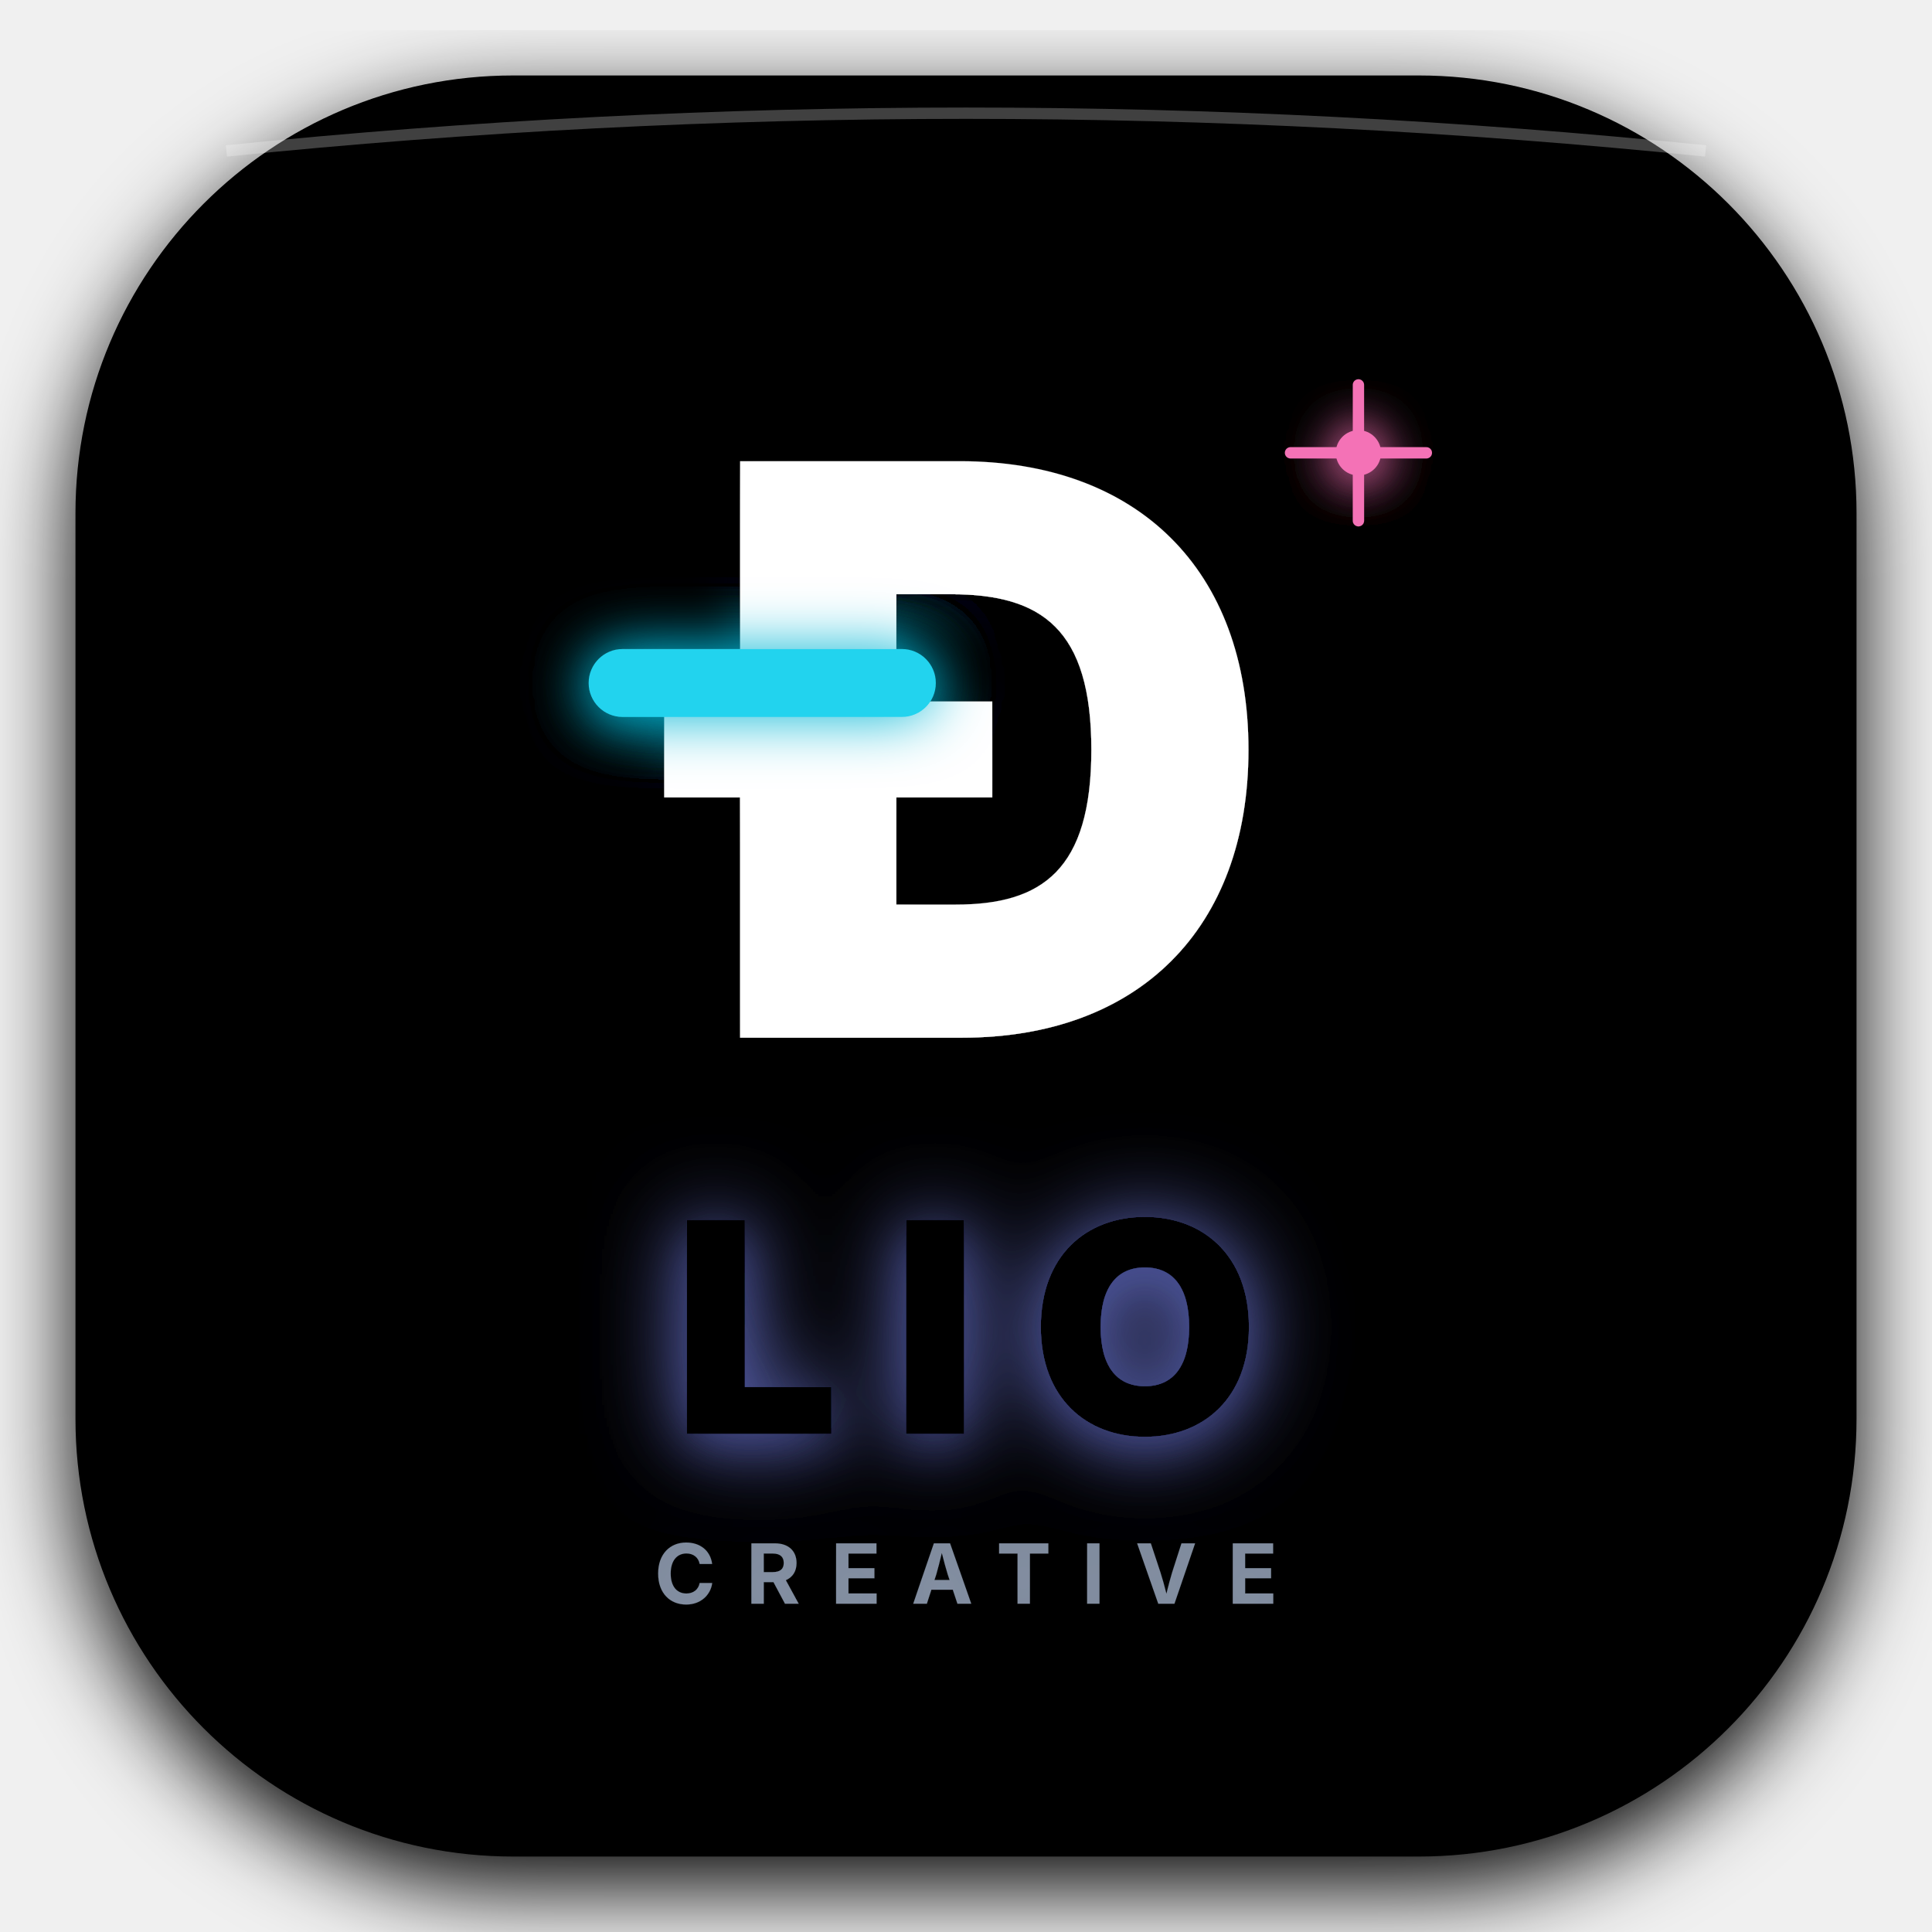
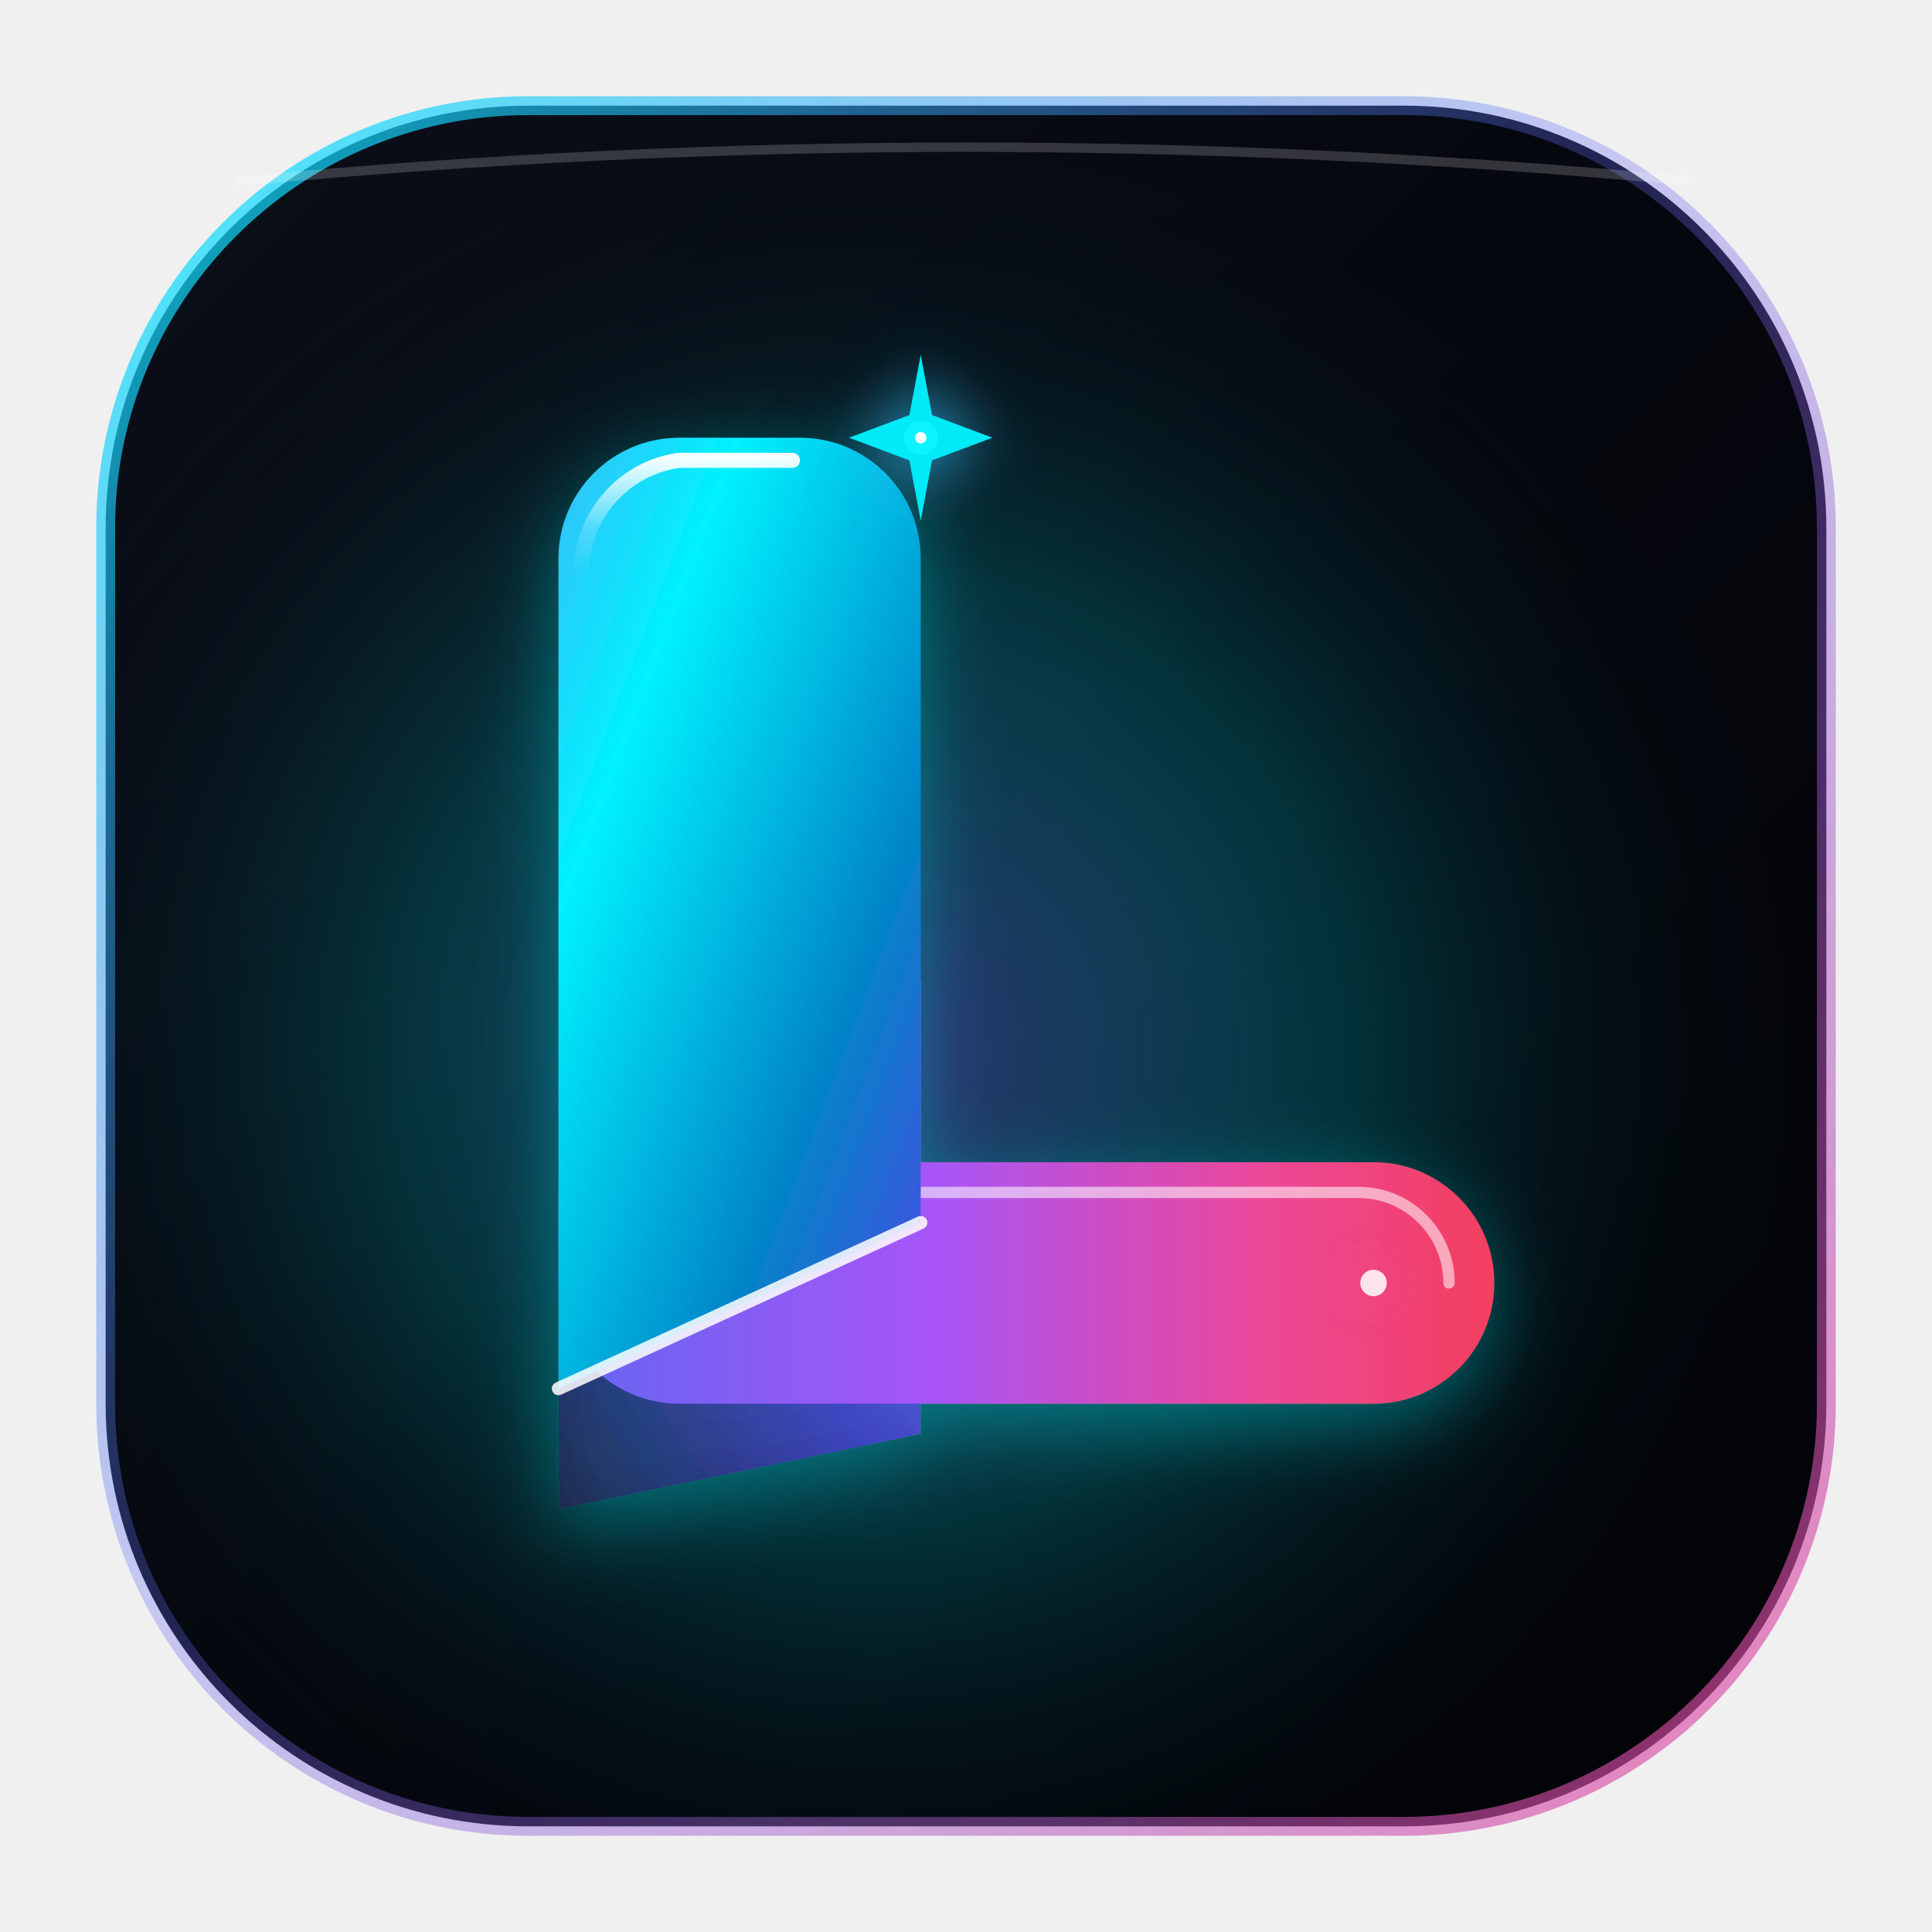
<svg xmlns="http://www.w3.org/2000/svg" viewBox="0 0 512 512" width="100%" height="100%">
  <defs>
    <linearGradient id="bgGrad" x1="0%" y1="0%" x2="100%" y2="100%">
-       <stop offset="0%" stopColor="#0B0F19" />
-       <stop offset="50%" stopColor="#111827" />
-       <stop offset="100%" stopColor="#030712" />
+       <stop offset="0%" stop-color="#0B0F19" />
+       <stop offset="50%" stop-color="#05070E" />
+       <stop offset="100%" stop-color="#020307" />
    </linearGradient>
    <linearGradient id="rimGrad" x1="0%" y1="0%" x2="100%" y2="100%">
-       <stop offset="0%" stopColor="#22D3EE" />
-       <stop offset="50%" stopColor="#6366F1" />
-       <stop offset="100%" stopColor="#EC4899" />
+       <stop offset="0%" stop-color="#00F2FE" stop-opacity="0.8" />
+       <stop offset="45%" stop-color="#6366F1" stop-opacity="0.3" />
+       <stop offset="100%" stop-color="#EC4899" stop-opacity="0.7" />
    </linearGradient>
-     <linearGradient id="lioGrad" x1="0%" y1="0%" x2="100%" y2="0%">
-       <stop offset="0%" stopColor="#38BDF8" />
-       <stop offset="50%" stopColor="#818CF8" />
-       <stop offset="100%" stopColor="#F472B6" />
+     <linearGradient id="stemGrad" x1="0%" y1="0%" x2="100%" y2="100%">
+       <stop offset="0%" stop-color="#38BDF8" />
+       <stop offset="25%" stop-color="#00F2FE" />
+       <stop offset="70%" stop-color="#0284C7" />
+       <stop offset="100%" stop-color="#4F46E5" />
    </linearGradient>
-     <radialGradient id="centerGlow" cx="50%" cy="45%" r="55%">
-       <stop offset="0%" stopColor="#6366F1" stopOpacity="0.35" />
-       <stop offset="60%" stopColor="#06B6D4" stopOpacity="0.15" />
-       <stop offset="100%" stopColor="#000000" stopOpacity="0" />
+     <linearGradient id="footGrad" x1="0%" y1="0%" x2="100%" y2="0%">
+       <stop offset="0%" stop-color="#6366F1" />
+       <stop offset="40%" stop-color="#A855F7" />
+       <stop offset="75%" stop-color="#EC4899" />
+       <stop offset="100%" stop-color="#F43F5E" />
+     </linearGradient>
+     <linearGradient id="prismWedge" x1="0%" y1="100%" x2="100%" y2="0%">
+       <stop offset="0%" stop-color="#1E1B4B" />
+       <stop offset="50%" stop-color="#4338CA" />
+       <stop offset="100%" stop-color="#818CF8" />
+     </linearGradient>
+     <linearGradient id="specularWhite" x1="0%" y1="0%" x2="0%" y2="100%">
+       <stop offset="0%" stop-color="#FFFFFF" stop-opacity="0.95" />
+       <stop offset="60%" stop-color="#FFFFFF" stop-opacity="0.2" />
+       <stop offset="100%" stop-color="#FFFFFF" stop-opacity="0" />
+     </linearGradient>
+     <radialGradient id="ambientGlow" cx="45%" cy="55%" r="55%">
+       <stop offset="0%" stop-color="#6366F1" stop-opacity="0.45" />
+       <stop offset="50%" stop-color="#00F2FE" stop-opacity="0.18" />
+       <stop offset="100%" stop-color="#000000" stop-opacity="0" />
    </radialGradient>
-     <filter id="neonGlow" x="-20%" y="-20%" width="140%" height="140%">
-       <feDropShadow dx="0" dy="8" stdDeviation="12" floodColor="#6366F1" floodOpacity="0.5" />
+     <filter id="prismShadow" x="-20%" y="-20%" width="140%" height="140%">
+       <feDropShadow dx="0" dy="16" stdDeviation="24" flood-color="#4F46E5" flood-opacity="0.55" />
+       <feDropShadow dx="0" dy="6" stdDeviation="10" flood-color="#00F2FE" flood-opacity="0.35" />
    </filter>
-     <filter id="textShadow" x="-20%" y="-20%" width="140%" height="140%">
-       <feDropShadow dx="0" dy="4" stdDeviation="6" floodColor="#000000" floodOpacity="0.8" />
+     <filter id="starGlow" x="-50%" y="-50%" width="200%" height="200%">
+       <feDropShadow dx="0" dy="0" stdDeviation="8" flood-color="#38BDF8" flood-opacity="0.9" />
    </filter>
  </defs>
-   <rect x="24" y="24" width="464" height="464" rx="112" fill="url(#bgGrad)" stroke="url(#rimGrad)" stroke-width="8" filter="url(#neonGlow)" />
-   <rect x="24" y="24" width="464" height="464" rx="112" fill="url(#centerGlow)" />
-   <path d="M 60 40 Q 256 20 452 40" stroke="white" stroke-opacity="0.25" stroke-width="3" fill="none" />
-   <g filter="url(#textShadow)" text-anchor="middle" font-family="-apple-system, BlinkMacSystemFont, 'Inter', 'SF Pro Display', 'Segoe UI', Roboto, sans-serif">
-     <text x="256" y="275" font-size="210" font-weight="900" fill="#FFFFFF" letter-spacing="-2">
-       Đ
-     </text>
-     <rect x="156" y="172" width="92" height="18" rx="9" fill="#22D3EE" filter="drop-shadow(0 0 8px #06B6D4)" />
-     <circle cx="360" cy="120" r="6" fill="#F472B6" filter="drop-shadow(0 0 6px #F472B6)" />
-     <path d="M 360 102 L 360 138 M 342 120 L 378 120" stroke="#F472B6" stroke-width="3" stroke-linecap="round" />
-     <text x="256" y="380" font-size="78" font-weight="900" fill="url(#lioGrad)" letter-spacing="14" filter="drop-shadow(0 0 12px rgba(129,140,248,0.6))">
-       LIO
-     </text>
-     <text x="256" y="425" font-size="22" font-weight="700" fill="#94A3B8" letter-spacing="8" opacity="0.85">
-       CREATIVE
-     </text>
+   <rect x="28" y="28" width="456" height="456" rx="112" fill="url(#bgGrad)" stroke="url(#rimGrad)" stroke-width="5" />
+   <rect x="28" y="28" width="456" height="456" rx="112" fill="url(#ambientGlow)" />
+   <path d="M 64 48 Q 256 30 448 48" stroke="#FFFFFF" stroke-opacity="0.18" stroke-width="2.5" fill="none" stroke-linecap="round" />
+   <g filter="url(#prismShadow)">
+     <path d="M 148 316 L 244 260 L 244 380 L 148 400 Z" fill="url(#prismWedge)" opacity="0.9" />
+     <path d="M 216 308 L 364 308 C 381.67 308 396 322.33 396 340 C 396 357.67 381.67 372 364 372 L 180 372 C 162.33 372 148 357.67 148 340 L 148 316 L 216 308 Z" fill="url(#footGrad)" />
+     <path d="M 224 316 L 360 316 C 373.25 316 384 326.75 384 340" stroke="#FFFFFF" stroke-width="3" stroke-linecap="round" fill="none" opacity="0.55" />
+     <path d="M 148 148 C 148 130.33 162.33 116 180 116 L 212 116 C 229.67 116 244 130.33 244 148 L 244 324 L 148 368 L 148 148 Z" fill="url(#stemGrad)" />
+     <path d="M 154 152 C 154 137 165 124 180 122 L 210 122" stroke="url(#specularWhite)" stroke-width="4" stroke-linecap="round" fill="none" />
+     <line x1="154" y1="152" x2="154" y2="350" stroke="url(#specularWhite)" stroke-width="3" stroke-linecap="round" opacity="0.6" />
+     <line x1="148" y1="368" x2="244" y2="324" stroke="#FFFFFF" stroke-width="3.5" stroke-linecap="round" opacity="0.85" />
  </g>
+   <g filter="url(#starGlow)" transform="translate(244, 116)">
+     <circle cx="0" cy="0" r="4.5" fill="#FFFFFF" />
+     <path d="M 0 -22 L 3 -6 L 19 0 L 3 6 L 0 22 L -3 6 L -19 0 L -3 -6 Z" fill="#00F2FE" opacity="0.95" />
+     <circle cx="0" cy="0" r="1.5" fill="#FFFFFF" />
+   </g>
+   <circle cx="364" cy="340" r="3.5" fill="#FFFFFF" opacity="0.85" filter="drop-shadow(0 0 6px #EC4899)" />
</svg>
